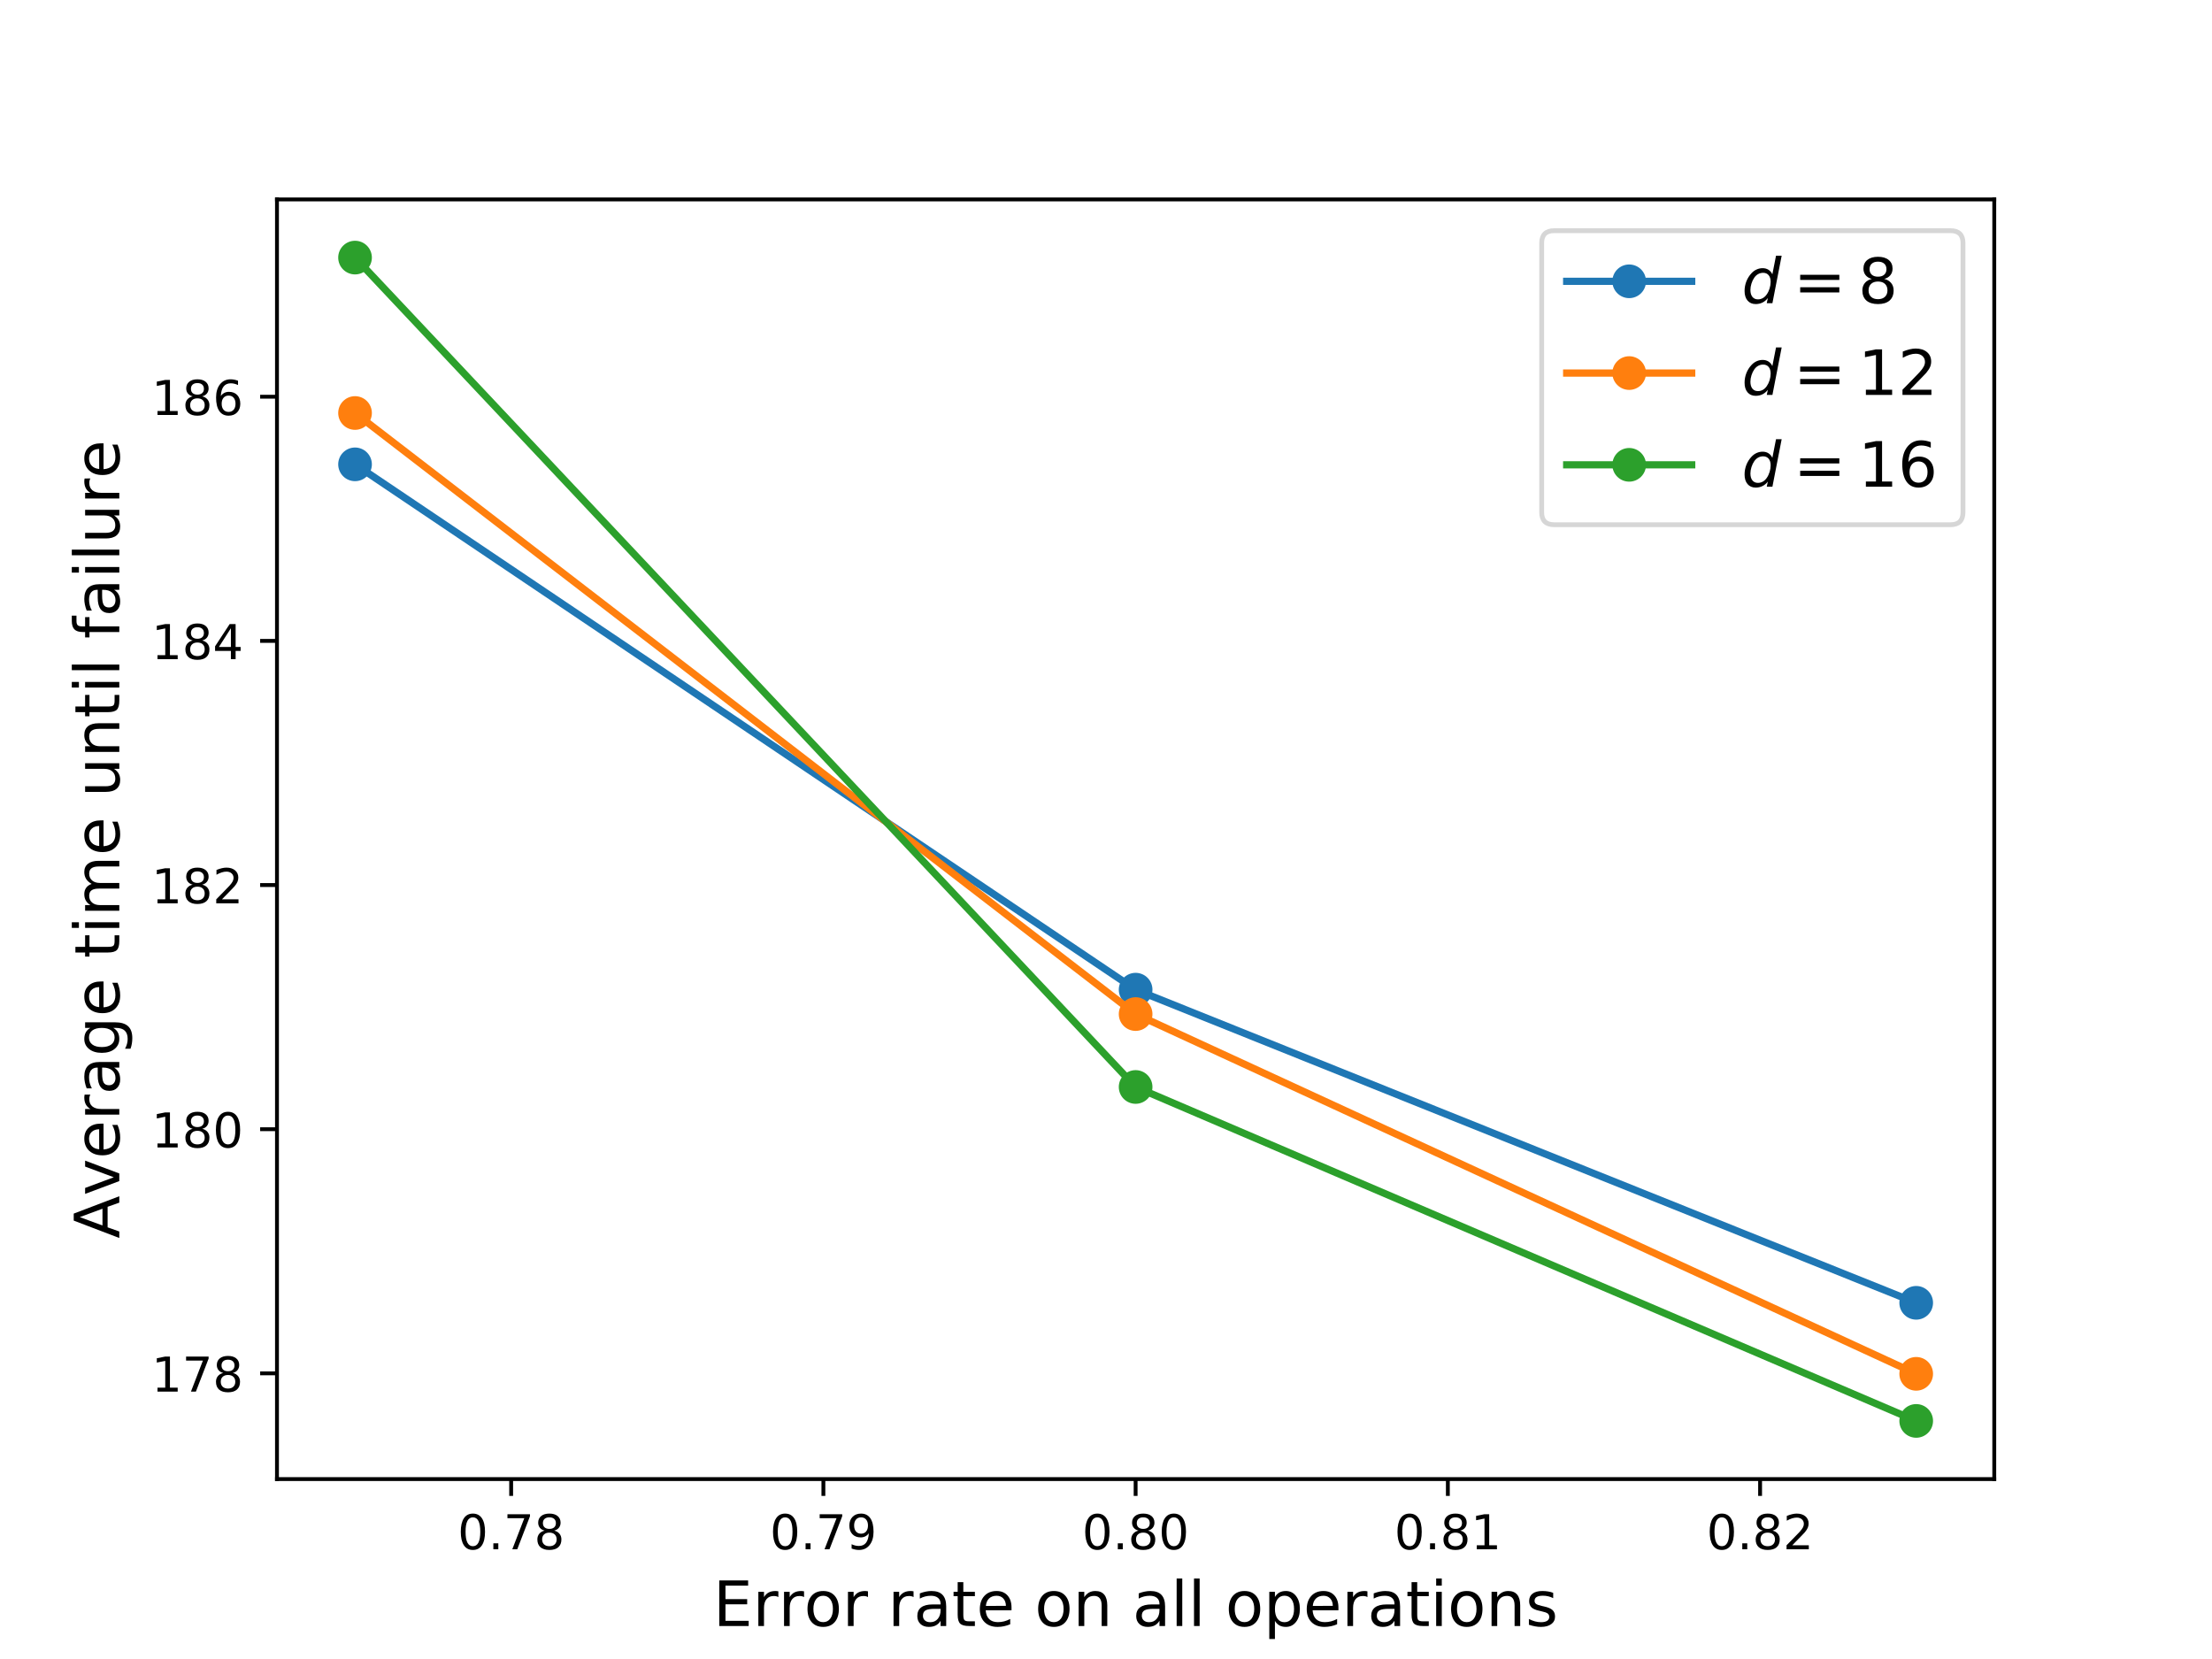
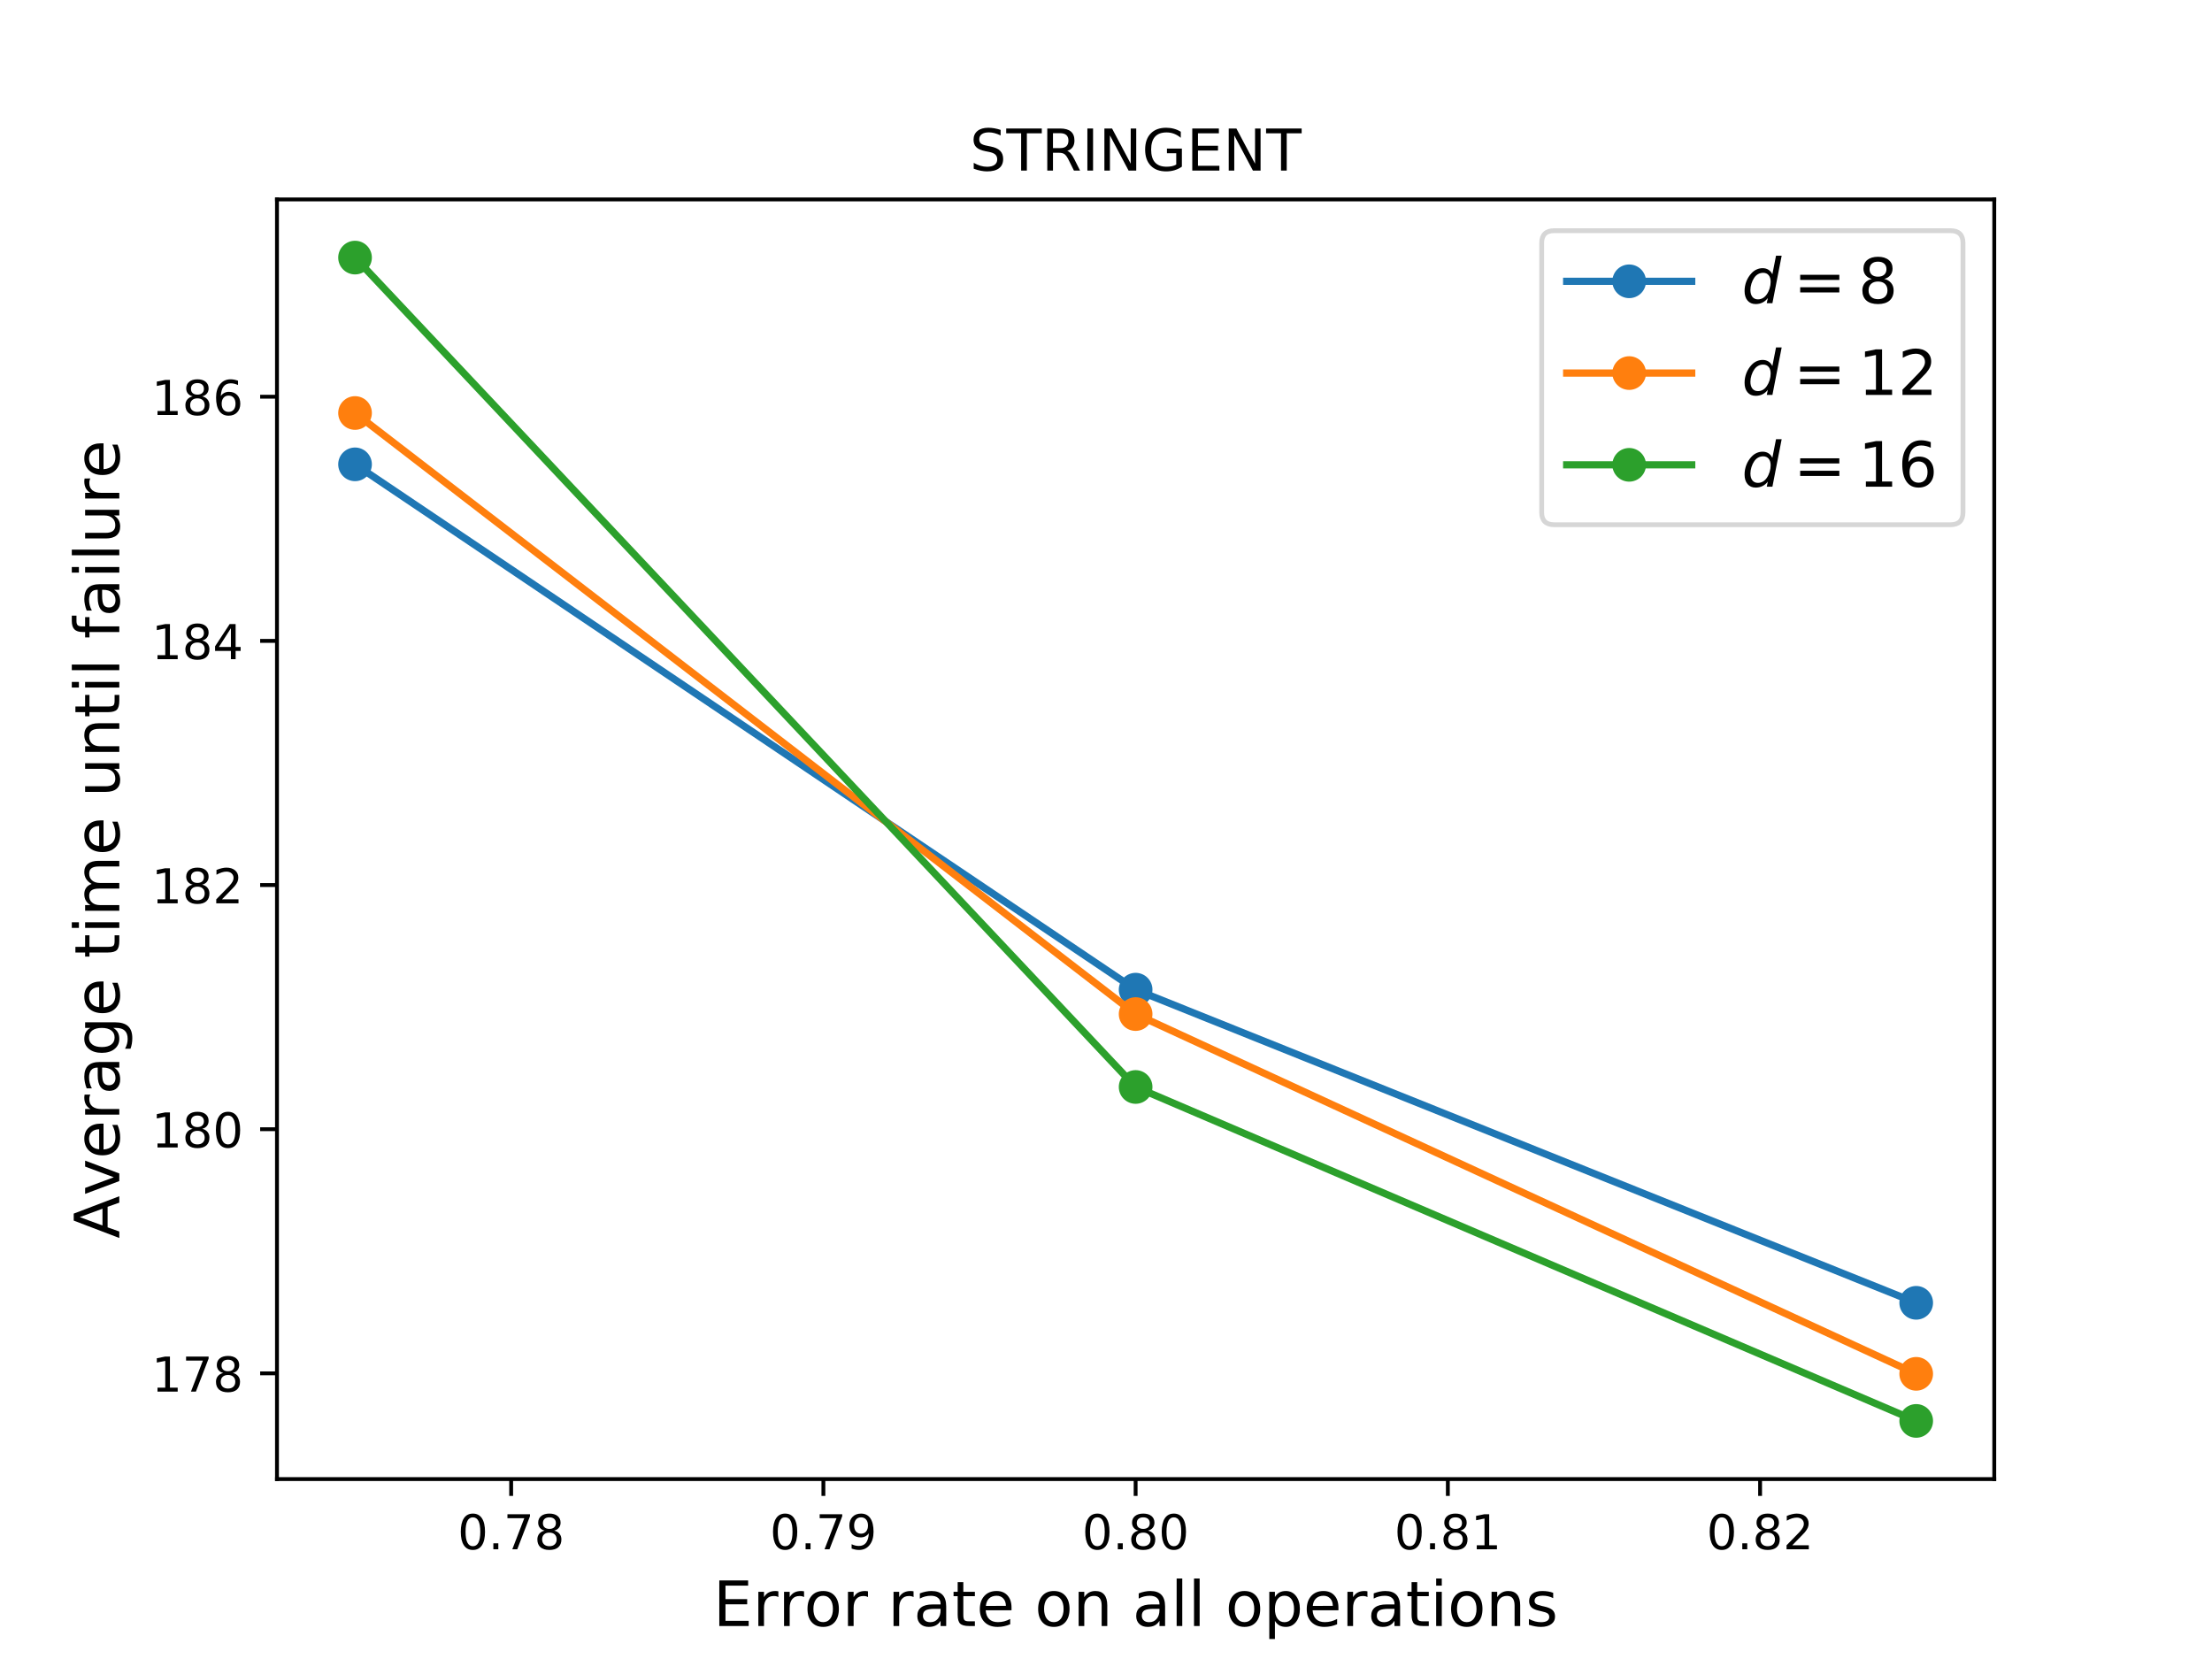
<svg xmlns="http://www.w3.org/2000/svg" xmlns:xlink="http://www.w3.org/1999/xlink" height="345pt" version="1.1" viewBox="0 0 460 345" width="460pt">
  <defs>
    <style type="text/css">
*{stroke-linecap:butt;stroke-linejoin:round;}
  </style>
  </defs>
  <g id="figure_1">
    <g id="patch_1">
      <path d="M 0 345.6  L 460.8 345.6  L 460.8 0  L 0 0  z " style="fill:#ffffff;" />
    </g>
    <g id="axes_1">
      <g id="patch_2">
        <path d="M 57.6 307.584  L 414.72 307.584  L 414.72 41.472  L 57.6 41.472  z " style="fill:#ffffff;" />
      </g>
      <g id="matplotlib.axis_1">
        <g id="xtick_1">
          <g id="line2d_1">
            <defs>
-               <path d="M 0 0  L 0 3.5  " id="mb459feaef2" style="stroke:#000000;stroke-width:0.8;" />
-             </defs>
-             <g>
-               <use style="stroke:#000000;stroke-width:0.8;" x="106.298" xlink:href="#mb459feaef2" y="307.584" />
+               <path d="M 0 0  L 0 3.5  " id="m21913303a6" style="stroke:#000000;stroke-width:0.8;" />
+             </defs>
+             <g>
+               <use style="stroke:#000000;stroke-width:0.8;" x="106.298" xlink:href="#m21913303a6" y="307.584" />
            </g>
          </g>
          <g id="text_1">
            <defs>
              <path d="M 31.781 66.406  Q 24.172 66.406 20.328 58.906  Q 16.5 51.422 16.5 36.375  Q 16.5 21.391 20.328 13.891  Q 24.172 6.391 31.781 6.391  Q 39.453 6.391 43.281 13.891  Q 47.125 21.391 47.125 36.375  Q 47.125 51.422 43.281 58.906  Q 39.453 66.406 31.781 66.406  z M 31.781 74.219  Q 44.047 74.219 50.516 64.516  Q 56.984 54.828 56.984 36.375  Q 56.984 17.969 50.516 8.266  Q 44.047 -1.422 31.781 -1.422  Q 19.531 -1.422 13.062 8.266  Q 6.594 17.969 6.594 36.375  Q 6.594 54.828 13.062 64.516  Q 19.531 74.219 31.781 74.219  z " id="DejaVuSans-30" />
              <path d="M 10.688 12.406  L 21 12.406  L 21 0  L 10.688 0  z " id="DejaVuSans-2e" />
              <path d="M 8.203 72.906  L 55.078 72.906  L 55.078 68.703  L 28.609 0  L 18.312 0  L 43.219 64.594  L 8.203 64.594  z " id="DejaVuSans-37" />
              <path d="M 31.781 34.625  Q 24.75 34.625 20.719 30.859  Q 16.703 27.094 16.703 20.516  Q 16.703 13.922 20.719 10.156  Q 24.75 6.391 31.781 6.391  Q 38.812 6.391 42.859 10.172  Q 46.922 13.969 46.922 20.516  Q 46.922 27.094 42.891 30.859  Q 38.875 34.625 31.781 34.625  z M 21.922 38.812  Q 15.578 40.375 12.031 44.719  Q 8.5 49.078 8.5 55.328  Q 8.5 64.062 14.719 69.141  Q 20.953 74.219 31.781 74.219  Q 42.672 74.219 48.875 69.141  Q 55.078 64.062 55.078 55.328  Q 55.078 49.078 51.531 44.719  Q 48 40.375 41.703 38.812  Q 48.828 37.156 52.797 32.312  Q 56.781 27.484 56.781 20.516  Q 56.781 9.906 50.312 4.234  Q 43.844 -1.422 31.781 -1.422  Q 19.734 -1.422 13.25 4.234  Q 6.781 9.906 6.781 20.516  Q 6.781 27.484 10.781 32.312  Q 14.797 37.156 21.922 38.812  z M 18.312 54.391  Q 18.312 48.734 21.844 45.562  Q 25.391 42.391 31.781 42.391  Q 38.141 42.391 41.719 45.562  Q 45.312 48.734 45.312 54.391  Q 45.312 60.062 41.719 63.234  Q 38.141 66.406 31.781 66.406  Q 25.391 66.406 21.844 63.234  Q 18.312 60.062 18.312 54.391  z " id="DejaVuSans-38" />
            </defs>
            <g transform="translate(95.16537 322.1824)scale(0.1 -0.1)">
              <use xlink:href="#DejaVuSans-30" />
              <use x="63.623" xlink:href="#DejaVuSans-2e" />
              <use x="95.41" xlink:href="#DejaVuSans-37" />
              <use x="159.033" xlink:href="#DejaVuSans-38" />
            </g>
          </g>
        </g>
        <g id="xtick_2">
          <g id="line2d_2">
            <g>
-               <use style="stroke:#000000;stroke-width:0.8;" x="171.229" xlink:href="#mb459feaef2" y="307.584" />
+               <use style="stroke:#000000;stroke-width:0.8;" x="171.229" xlink:href="#m21913303a6" y="307.584" />
            </g>
          </g>
          <g id="text_2">
            <defs>
              <path d="M 10.984 1.516  L 10.984 10.5  Q 14.703 8.734 18.5 7.812  Q 22.312 6.891 25.984 6.891  Q 35.75 6.891 40.891 13.453  Q 46.047 20.016 46.781 33.406  Q 43.953 29.203 39.594 26.953  Q 35.25 24.703 29.984 24.703  Q 19.047 24.703 12.672 31.312  Q 6.297 37.938 6.297 49.422  Q 6.297 60.641 12.938 67.422  Q 19.578 74.219 30.609 74.219  Q 43.266 74.219 49.922 64.516  Q 56.594 54.828 56.594 36.375  Q 56.594 19.141 48.406 8.859  Q 40.234 -1.422 26.422 -1.422  Q 22.703 -1.422 18.891 -0.688  Q 15.094 0.047 10.984 1.516  z M 30.609 32.422  Q 37.25 32.422 41.125 36.953  Q 45.016 41.5 45.016 49.422  Q 45.016 57.281 41.125 61.844  Q 37.25 66.406 30.609 66.406  Q 23.969 66.406 20.094 61.844  Q 16.219 57.281 16.219 49.422  Q 16.219 41.5 20.094 36.953  Q 23.969 32.422 30.609 32.422  z " id="DejaVuSans-39" />
            </defs>
            <g transform="translate(160.0963 322.1824)scale(0.1 -0.1)">
              <use xlink:href="#DejaVuSans-30" />
              <use x="63.623" xlink:href="#DejaVuSans-2e" />
              <use x="95.41" xlink:href="#DejaVuSans-37" />
              <use x="159.033" xlink:href="#DejaVuSans-39" />
            </g>
          </g>
        </g>
        <g id="xtick_3">
          <g id="line2d_3">
            <g>
-               <use style="stroke:#000000;stroke-width:0.8;" x="236.16" xlink:href="#mb459feaef2" y="307.584" />
+               <use style="stroke:#000000;stroke-width:0.8;" x="236.16" xlink:href="#m21913303a6" y="307.584" />
            </g>
          </g>
          <g id="text_3">
            <g transform="translate(225.0272 322.1824)scale(0.1 -0.1)">
              <use xlink:href="#DejaVuSans-30" />
              <use x="63.623" xlink:href="#DejaVuSans-2e" />
              <use x="95.41" xlink:href="#DejaVuSans-38" />
              <use x="159.033" xlink:href="#DejaVuSans-30" />
            </g>
          </g>
        </g>
        <g id="xtick_4">
          <g id="line2d_4">
            <g>
-               <use style="stroke:#000000;stroke-width:0.8;" x="301.091" xlink:href="#mb459feaef2" y="307.584" />
+               <use style="stroke:#000000;stroke-width:0.8;" x="301.091" xlink:href="#m21913303a6" y="307.584" />
            </g>
          </g>
          <g id="text_4">
            <defs>
              <path d="M 12.406 8.297  L 28.516 8.297  L 28.516 63.922  L 10.984 60.406  L 10.984 69.391  L 28.422 72.906  L 38.281 72.906  L 38.281 8.297  L 54.391 8.297  L 54.391 0  L 12.406 0  z " id="DejaVuSans-31" />
            </defs>
            <g transform="translate(289.9581 322.1824)scale(0.1 -0.1)">
              <use xlink:href="#DejaVuSans-30" />
              <use x="63.623" xlink:href="#DejaVuSans-2e" />
              <use x="95.41" xlink:href="#DejaVuSans-38" />
              <use x="159.033" xlink:href="#DejaVuSans-31" />
            </g>
          </g>
        </g>
        <g id="xtick_5">
          <g id="line2d_5">
            <g>
-               <use style="stroke:#000000;stroke-width:0.8;" x="366.022" xlink:href="#mb459feaef2" y="307.584" />
+               <use style="stroke:#000000;stroke-width:0.8;" x="366.022" xlink:href="#m21913303a6" y="307.584" />
            </g>
          </g>
          <g id="text_5">
            <defs>
              <path d="M 19.188 8.297  L 53.609 8.297  L 53.609 0  L 7.328 0  L 7.328 8.297  Q 12.938 14.109 22.625 23.891  Q 32.328 33.688 34.812 36.531  Q 39.547 41.844 41.422 45.531  Q 43.312 49.219 43.312 52.781  Q 43.312 58.594 39.234 62.25  Q 35.156 65.922 28.609 65.922  Q 23.969 65.922 18.812 64.312  Q 13.672 62.703 7.812 59.422  L 7.812 69.391  Q 13.766 71.781 18.938 73  Q 24.125 74.219 28.422 74.219  Q 39.75 74.219 46.484 68.547  Q 53.219 62.891 53.219 53.422  Q 53.219 48.922 51.531 44.891  Q 49.859 40.875 45.406 35.406  Q 44.188 33.984 37.641 27.219  Q 31.109 20.453 19.188 8.297  z " id="DejaVuSans-32" />
            </defs>
            <g transform="translate(354.889 322.1824)scale(0.1 -0.1)">
              <use xlink:href="#DejaVuSans-30" />
              <use x="63.623" xlink:href="#DejaVuSans-2e" />
              <use x="95.41" xlink:href="#DejaVuSans-38" />
              <use x="159.033" xlink:href="#DejaVuSans-32" />
            </g>
          </g>
        </g>
        <g id="text_6">
          <defs>
            <path d="M 9.812 72.906  L 55.906 72.906  L 55.906 64.594  L 19.672 64.594  L 19.672 43.016  L 54.391 43.016  L 54.391 34.719  L 19.672 34.719  L 19.672 8.297  L 56.781 8.297  L 56.781 0  L 9.812 0  z " id="DejaVuSans-45" />
            <path d="M 41.109 46.297  Q 39.594 47.172 37.812 47.578  Q 36.031 48 33.891 48  Q 26.266 48 22.188 43.047  Q 18.109 38.094 18.109 28.812  L 18.109 0  L 9.078 0  L 9.078 54.688  L 18.109 54.688  L 18.109 46.188  Q 20.953 51.172 25.484 53.578  Q 30.031 56 36.531 56  Q 37.453 56 38.578 55.875  Q 39.703 55.766 41.062 55.516  z " id="DejaVuSans-72" />
            <path d="M 30.609 48.391  Q 23.391 48.391 19.188 42.75  Q 14.984 37.109 14.984 27.297  Q 14.984 17.484 19.156 11.844  Q 23.344 6.203 30.609 6.203  Q 37.797 6.203 41.984 11.859  Q 46.188 17.531 46.188 27.297  Q 46.188 37.016 41.984 42.703  Q 37.797 48.391 30.609 48.391  z M 30.609 56  Q 42.328 56 49.016 48.375  Q 55.719 40.766 55.719 27.297  Q 55.719 13.875 49.016 6.219  Q 42.328 -1.422 30.609 -1.422  Q 18.844 -1.422 12.172 6.219  Q 5.516 13.875 5.516 27.297  Q 5.516 40.766 12.172 48.375  Q 18.844 56 30.609 56  z " id="DejaVuSans-6f" />
            <path id="DejaVuSans-20" />
            <path d="M 34.281 27.484  Q 23.391 27.484 19.188 25  Q 14.984 22.516 14.984 16.5  Q 14.984 11.719 18.141 8.906  Q 21.297 6.109 26.703 6.109  Q 34.188 6.109 38.703 11.406  Q 43.219 16.703 43.219 25.484  L 43.219 27.484  z M 52.203 31.203  L 52.203 0  L 43.219 0  L 43.219 8.297  Q 40.141 3.328 35.547 0.953  Q 30.953 -1.422 24.312 -1.422  Q 15.922 -1.422 10.953 3.297  Q 6 8.016 6 15.922  Q 6 25.141 12.172 29.828  Q 18.359 34.516 30.609 34.516  L 43.219 34.516  L 43.219 35.406  Q 43.219 41.609 39.141 45  Q 35.062 48.391 27.688 48.391  Q 23 48.391 18.547 47.266  Q 14.109 46.141 10.016 43.891  L 10.016 52.203  Q 14.938 54.109 19.578 55.047  Q 24.219 56 28.609 56  Q 40.484 56 46.344 49.844  Q 52.203 43.703 52.203 31.203  z " id="DejaVuSans-61" />
            <path d="M 18.312 70.219  L 18.312 54.688  L 36.812 54.688  L 36.812 47.703  L 18.312 47.703  L 18.312 18.016  Q 18.312 11.328 20.141 9.422  Q 21.969 7.516 27.594 7.516  L 36.812 7.516  L 36.812 0  L 27.594 0  Q 17.188 0 13.234 3.875  Q 9.281 7.766 9.281 18.016  L 9.281 47.703  L 2.688 47.703  L 2.688 54.688  L 9.281 54.688  L 9.281 70.219  z " id="DejaVuSans-74" />
            <path d="M 56.203 29.594  L 56.203 25.203  L 14.891 25.203  Q 15.484 15.922 20.484 11.062  Q 25.484 6.203 34.422 6.203  Q 39.594 6.203 44.453 7.469  Q 49.312 8.734 54.109 11.281  L 54.109 2.781  Q 49.266 0.734 44.188 -0.344  Q 39.109 -1.422 33.891 -1.422  Q 20.797 -1.422 13.156 6.188  Q 5.516 13.812 5.516 26.812  Q 5.516 40.234 12.766 48.109  Q 20.016 56 32.328 56  Q 43.359 56 49.781 48.891  Q 56.203 41.797 56.203 29.594  z M 47.219 32.234  Q 47.125 39.594 43.094 43.984  Q 39.062 48.391 32.422 48.391  Q 24.906 48.391 20.391 44.141  Q 15.875 39.891 15.188 32.172  z " id="DejaVuSans-65" />
            <path d="M 54.891 33.016  L 54.891 0  L 45.906 0  L 45.906 32.719  Q 45.906 40.484 42.875 44.328  Q 39.844 48.188 33.797 48.188  Q 26.516 48.188 22.312 43.547  Q 18.109 38.922 18.109 30.906  L 18.109 0  L 9.078 0  L 9.078 54.688  L 18.109 54.688  L 18.109 46.188  Q 21.344 51.125 25.703 53.562  Q 30.078 56 35.797 56  Q 45.219 56 50.047 50.172  Q 54.891 44.344 54.891 33.016  z " id="DejaVuSans-6e" />
            <path d="M 9.422 75.984  L 18.406 75.984  L 18.406 0  L 9.422 0  z " id="DejaVuSans-6c" />
            <path d="M 18.109 8.203  L 18.109 -20.797  L 9.078 -20.797  L 9.078 54.688  L 18.109 54.688  L 18.109 46.391  Q 20.953 51.266 25.266 53.625  Q 29.594 56 35.594 56  Q 45.562 56 51.781 48.094  Q 58.016 40.188 58.016 27.297  Q 58.016 14.406 51.781 6.484  Q 45.562 -1.422 35.594 -1.422  Q 29.594 -1.422 25.266 0.953  Q 20.953 3.328 18.109 8.203  z M 48.688 27.297  Q 48.688 37.203 44.609 42.844  Q 40.531 48.484 33.406 48.484  Q 26.266 48.484 22.188 42.844  Q 18.109 37.203 18.109 27.297  Q 18.109 17.391 22.188 11.75  Q 26.266 6.109 33.406 6.109  Q 40.531 6.109 44.609 11.75  Q 48.688 17.391 48.688 27.297  z " id="DejaVuSans-70" />
            <path d="M 9.422 54.688  L 18.406 54.688  L 18.406 0  L 9.422 0  z M 9.422 75.984  L 18.406 75.984  L 18.406 64.594  L 9.422 64.594  z " id="DejaVuSans-69" />
            <path d="M 44.281 53.078  L 44.281 44.578  Q 40.484 46.531 36.375 47.5  Q 32.281 48.484 27.875 48.484  Q 21.188 48.484 17.844 46.438  Q 14.5 44.391 14.5 40.281  Q 14.5 37.156 16.891 35.375  Q 19.281 33.594 26.516 31.984  L 29.594 31.297  Q 39.156 29.25 43.188 25.516  Q 47.219 21.781 47.219 15.094  Q 47.219 7.469 41.188 3.016  Q 35.156 -1.422 24.609 -1.422  Q 20.219 -1.422 15.453 -0.562  Q 10.688 0.297 5.422 2  L 5.422 11.281  Q 10.406 8.688 15.234 7.391  Q 20.062 6.109 24.812 6.109  Q 31.156 6.109 34.562 8.281  Q 37.984 10.453 37.984 14.406  Q 37.984 18.062 35.516 20.016  Q 33.062 21.969 24.703 23.781  L 21.578 24.516  Q 13.234 26.266 9.516 29.906  Q 5.812 33.547 5.812 39.891  Q 5.812 47.609 11.281 51.797  Q 16.75 56 26.812 56  Q 31.781 56 36.172 55.266  Q 40.578 54.547 44.281 53.078  z " id="DejaVuSans-73" />
          </defs>
          <g transform="translate(148.3095 338.1401)scale(0.13 -0.13)">
            <use xlink:href="#DejaVuSans-45" />
            <use x="63.184" xlink:href="#DejaVuSans-72" />
            <use x="104.281" xlink:href="#DejaVuSans-72" />
            <use x="145.363" xlink:href="#DejaVuSans-6f" />
            <use x="206.545" xlink:href="#DejaVuSans-72" />
            <use x="247.658" xlink:href="#DejaVuSans-20" />
            <use x="279.445" xlink:href="#DejaVuSans-72" />
            <use x="320.559" xlink:href="#DejaVuSans-61" />
            <use x="381.838" xlink:href="#DejaVuSans-74" />
            <use x="421.047" xlink:href="#DejaVuSans-65" />
            <use x="482.57" xlink:href="#DejaVuSans-20" />
            <use x="514.357" xlink:href="#DejaVuSans-6f" />
            <use x="575.539" xlink:href="#DejaVuSans-6e" />
            <use x="638.918" xlink:href="#DejaVuSans-20" />
            <use x="670.705" xlink:href="#DejaVuSans-61" />
            <use x="731.984" xlink:href="#DejaVuSans-6c" />
            <use x="759.768" xlink:href="#DejaVuSans-6c" />
            <use x="787.551" xlink:href="#DejaVuSans-20" />
            <use x="819.338" xlink:href="#DejaVuSans-6f" />
            <use x="880.52" xlink:href="#DejaVuSans-70" />
            <use x="943.996" xlink:href="#DejaVuSans-65" />
            <use x="1005.52" xlink:href="#DejaVuSans-72" />
            <use x="1046.633" xlink:href="#DejaVuSans-61" />
            <use x="1107.912" xlink:href="#DejaVuSans-74" />
            <use x="1147.121" xlink:href="#DejaVuSans-69" />
            <use x="1174.904" xlink:href="#DejaVuSans-6f" />
            <use x="1236.086" xlink:href="#DejaVuSans-6e" />
            <use x="1299.465" xlink:href="#DejaVuSans-73" />
          </g>
        </g>
      </g>
      <g id="matplotlib.axis_2">
        <g id="ytick_1">
          <g id="line2d_6">
            <defs>
-               <path d="M 0 0  L -3.5 0  " id="ma4f84a9bd2" style="stroke:#000000;stroke-width:0.8;" />
-             </defs>
-             <g>
-               <use style="stroke:#000000;stroke-width:0.8;" x="57.6" xlink:href="#ma4f84a9bd2" y="285.598" />
+               <path d="M 0 0  L -3.5 0  " id="m73cebba6a5" style="stroke:#000000;stroke-width:0.8;" />
+             </defs>
+             <g>
+               <use style="stroke:#000000;stroke-width:0.8;" x="57.6" xlink:href="#m73cebba6a5" y="285.598" />
            </g>
          </g>
          <g id="text_7">
            <g transform="translate(31.5125 289.3972)scale(0.1 -0.1)">
              <use xlink:href="#DejaVuSans-31" />
              <use x="63.623" xlink:href="#DejaVuSans-37" />
              <use x="127.246" xlink:href="#DejaVuSans-38" />
            </g>
          </g>
        </g>
        <g id="ytick_2">
          <g id="line2d_7">
            <g>
-               <use style="stroke:#000000;stroke-width:0.8;" x="57.6" xlink:href="#ma4f84a9bd2" y="234.824" />
+               <use style="stroke:#000000;stroke-width:0.8;" x="57.6" xlink:href="#m73cebba6a5" y="234.824" />
            </g>
          </g>
          <g id="text_8">
            <g transform="translate(31.5125 238.6234)scale(0.1 -0.1)">
              <use xlink:href="#DejaVuSans-31" />
              <use x="63.623" xlink:href="#DejaVuSans-38" />
              <use x="127.246" xlink:href="#DejaVuSans-30" />
            </g>
          </g>
        </g>
        <g id="ytick_3">
          <g id="line2d_8">
            <g>
-               <use style="stroke:#000000;stroke-width:0.8;" x="57.6" xlink:href="#ma4f84a9bd2" y="184.05" />
+               <use style="stroke:#000000;stroke-width:0.8;" x="57.6" xlink:href="#m73cebba6a5" y="184.05" />
            </g>
          </g>
          <g id="text_9">
            <g transform="translate(31.5125 187.8497)scale(0.1 -0.1)">
              <use xlink:href="#DejaVuSans-31" />
              <use x="63.623" xlink:href="#DejaVuSans-38" />
              <use x="127.246" xlink:href="#DejaVuSans-32" />
            </g>
          </g>
        </g>
        <g id="ytick_4">
          <g id="line2d_9">
            <g>
-               <use style="stroke:#000000;stroke-width:0.8;" x="57.6" xlink:href="#ma4f84a9bd2" y="133.277" />
+               <use style="stroke:#000000;stroke-width:0.8;" x="57.6" xlink:href="#m73cebba6a5" y="133.277" />
            </g>
          </g>
          <g id="text_10">
            <defs>
              <path d="M 37.797 64.312  L 12.891 25.391  L 37.797 25.391  z M 35.203 72.906  L 47.609 72.906  L 47.609 25.391  L 58.016 25.391  L 58.016 17.188  L 47.609 17.188  L 47.609 0  L 37.797 0  L 37.797 17.188  L 4.891 17.188  L 4.891 26.703  z " id="DejaVuSans-34" />
            </defs>
            <g transform="translate(31.5125 137.0759)scale(0.1 -0.1)">
              <use xlink:href="#DejaVuSans-31" />
              <use x="63.623" xlink:href="#DejaVuSans-38" />
              <use x="127.246" xlink:href="#DejaVuSans-34" />
            </g>
          </g>
        </g>
        <g id="ytick_5">
          <g id="line2d_10">
            <g>
-               <use style="stroke:#000000;stroke-width:0.8;" x="57.6" xlink:href="#ma4f84a9bd2" y="82.503" />
+               <use style="stroke:#000000;stroke-width:0.8;" x="57.6" xlink:href="#m73cebba6a5" y="82.503" />
            </g>
          </g>
          <g id="text_11">
            <defs>
              <path d="M 33.016 40.375  Q 26.375 40.375 22.484 35.828  Q 18.609 31.297 18.609 23.391  Q 18.609 15.531 22.484 10.953  Q 26.375 6.391 33.016 6.391  Q 39.656 6.391 43.531 10.953  Q 47.406 15.531 47.406 23.391  Q 47.406 31.297 43.531 35.828  Q 39.656 40.375 33.016 40.375  z M 52.594 71.297  L 52.594 62.312  Q 48.875 64.062 45.094 64.984  Q 41.312 65.922 37.594 65.922  Q 27.828 65.922 22.672 59.328  Q 17.531 52.734 16.797 39.406  Q 19.672 43.656 24.016 45.922  Q 28.375 48.188 33.594 48.188  Q 44.578 48.188 50.953 41.516  Q 57.328 34.859 57.328 23.391  Q 57.328 12.156 50.688 5.359  Q 44.047 -1.422 33.016 -1.422  Q 20.359 -1.422 13.672 8.266  Q 6.984 17.969 6.984 36.375  Q 6.984 53.656 15.188 63.938  Q 23.391 74.219 37.203 74.219  Q 40.922 74.219 44.703 73.484  Q 48.484 72.75 52.594 71.297  z " id="DejaVuSans-36" />
            </defs>
            <g transform="translate(31.5125 86.30208)scale(0.1 -0.1)">
              <use xlink:href="#DejaVuSans-31" />
              <use x="63.623" xlink:href="#DejaVuSans-38" />
              <use x="127.246" xlink:href="#DejaVuSans-36" />
            </g>
          </g>
        </g>
        <g id="text_12">
          <defs>
            <path d="M 34.188 63.188  L 20.797 26.906  L 47.609 26.906  z M 28.609 72.906  L 39.797 72.906  L 67.578 0  L 57.328 0  L 50.688 18.703  L 17.828 18.703  L 11.188 0  L 0.781 0  z " id="DejaVuSans-41" />
            <path d="M 2.984 54.688  L 12.5 54.688  L 29.594 8.797  L 46.688 54.688  L 56.203 54.688  L 35.688 0  L 23.484 0  z " id="DejaVuSans-76" />
            <path d="M 45.406 27.984  Q 45.406 37.75 41.375 43.109  Q 37.359 48.484 30.078 48.484  Q 22.859 48.484 18.828 43.109  Q 14.797 37.75 14.797 27.984  Q 14.797 18.266 18.828 12.891  Q 22.859 7.516 30.078 7.516  Q 37.359 7.516 41.375 12.891  Q 45.406 18.266 45.406 27.984  z M 54.391 6.781  Q 54.391 -7.172 48.188 -13.984  Q 42 -20.797 29.203 -20.797  Q 24.469 -20.797 20.266 -20.094  Q 16.062 -19.391 12.109 -17.922  L 12.109 -9.188  Q 16.062 -11.328 19.922 -12.344  Q 23.781 -13.375 27.781 -13.375  Q 36.625 -13.375 41.016 -8.766  Q 45.406 -4.156 45.406 5.172  L 45.406 9.625  Q 42.625 4.781 38.281 2.391  Q 33.938 0 27.875 0  Q 17.828 0 11.672 7.656  Q 5.516 15.328 5.516 27.984  Q 5.516 40.672 11.672 48.328  Q 17.828 56 27.875 56  Q 33.938 56 38.281 53.609  Q 42.625 51.219 45.406 46.391  L 45.406 54.688  L 54.391 54.688  z " id="DejaVuSans-67" />
            <path d="M 52 44.188  Q 55.375 50.25 60.062 53.125  Q 64.75 56 71.094 56  Q 79.641 56 84.281 50.016  Q 88.922 44.047 88.922 33.016  L 88.922 0  L 79.891 0  L 79.891 32.719  Q 79.891 40.578 77.094 44.375  Q 74.312 48.188 68.609 48.188  Q 61.625 48.188 57.562 43.547  Q 53.516 38.922 53.516 30.906  L 53.516 0  L 44.484 0  L 44.484 32.719  Q 44.484 40.625 41.703 44.406  Q 38.922 48.188 33.109 48.188  Q 26.219 48.188 22.156 43.531  Q 18.109 38.875 18.109 30.906  L 18.109 0  L 9.078 0  L 9.078 54.688  L 18.109 54.688  L 18.109 46.188  Q 21.188 51.219 25.484 53.609  Q 29.781 56 35.688 56  Q 41.656 56 45.828 52.969  Q 50 49.953 52 44.188  z " id="DejaVuSans-6d" />
            <path d="M 8.5 21.578  L 8.5 54.688  L 17.484 54.688  L 17.484 21.922  Q 17.484 14.156 20.5 10.266  Q 23.531 6.391 29.594 6.391  Q 36.859 6.391 41.078 11.031  Q 45.312 15.672 45.312 23.688  L 45.312 54.688  L 54.297 54.688  L 54.297 0  L 45.312 0  L 45.312 8.406  Q 42.047 3.422 37.719 1  Q 33.406 -1.422 27.688 -1.422  Q 18.266 -1.422 13.375 4.438  Q 8.5 10.297 8.5 21.578  z M 31.109 56  z " id="DejaVuSans-75" />
            <path d="M 37.109 75.984  L 37.109 68.5  L 28.516 68.5  Q 23.688 68.5 21.797 66.547  Q 19.922 64.594 19.922 59.516  L 19.922 54.688  L 34.719 54.688  L 34.719 47.703  L 19.922 47.703  L 19.922 0  L 10.891 0  L 10.891 47.703  L 2.297 47.703  L 2.297 54.688  L 10.891 54.688  L 10.891 58.5  Q 10.891 67.625 15.141 71.797  Q 19.391 75.984 28.609 75.984  z " id="DejaVuSans-66" />
          </defs>
          <g transform="translate(24.80891 257.5503)rotate(-90)scale(0.13 -0.13)">
            <use xlink:href="#DejaVuSans-41" />
            <use x="68.33" xlink:href="#DejaVuSans-76" />
            <use x="127.51" xlink:href="#DejaVuSans-65" />
            <use x="189.033" xlink:href="#DejaVuSans-72" />
            <use x="230.146" xlink:href="#DejaVuSans-61" />
            <use x="291.426" xlink:href="#DejaVuSans-67" />
            <use x="354.902" xlink:href="#DejaVuSans-65" />
            <use x="416.426" xlink:href="#DejaVuSans-20" />
            <use x="448.213" xlink:href="#DejaVuSans-74" />
            <use x="487.422" xlink:href="#DejaVuSans-69" />
            <use x="515.205" xlink:href="#DejaVuSans-6d" />
            <use x="612.617" xlink:href="#DejaVuSans-65" />
            <use x="674.141" xlink:href="#DejaVuSans-20" />
            <use x="705.928" xlink:href="#DejaVuSans-75" />
            <use x="769.307" xlink:href="#DejaVuSans-6e" />
            <use x="832.686" xlink:href="#DejaVuSans-74" />
            <use x="871.895" xlink:href="#DejaVuSans-69" />
            <use x="899.678" xlink:href="#DejaVuSans-6c" />
            <use x="927.461" xlink:href="#DejaVuSans-20" />
            <use x="959.248" xlink:href="#DejaVuSans-66" />
            <use x="994.453" xlink:href="#DejaVuSans-61" />
            <use x="1055.732" xlink:href="#DejaVuSans-69" />
            <use x="1083.516" xlink:href="#DejaVuSans-6c" />
            <use x="1111.299" xlink:href="#DejaVuSans-75" />
            <use x="1174.678" xlink:href="#DejaVuSans-72" />
            <use x="1215.76" xlink:href="#DejaVuSans-65" />
          </g>
        </g>
      </g>
      <g id="line2d_11">
-         <path clip-path="url(#p456c065d97)" d="M 73.833 96.563  L 236.16 205.807  L 398.487 270.929  " style="fill:none;stroke:#1f77b4;stroke-linecap:square;stroke-width:1.5;" />
+         <path clip-path="url(#pde46a456b4)" d="M 73.833 96.563  L 236.16 205.807  L 398.487 270.929  " style="fill:none;stroke:#1f77b4;stroke-linecap:square;stroke-width:1.5;" />
        <defs>
-           <path d="M 0 3  C 0.796 3 1.559 2.684 2.121 2.121  C 2.684 1.559 3 0.796 3 0  C 3 -0.796 2.684 -1.559 2.121 -2.121  C 1.559 -2.684 0.796 -3 0 -3  C -0.796 -3 -1.559 -2.684 -2.121 -2.121  C -2.684 -1.559 -3 -0.796 -3 0  C -3 0.796 -2.684 1.559 -2.121 2.121  C -1.559 2.684 -0.796 3 0 3  z " id="m3a074ecc27" style="stroke:#1f77b4;" />
+           <path d="M 0 3  C 0.796 3 1.559 2.684 2.121 2.121  C 2.684 1.559 3 0.796 3 0  C 3 -0.796 2.684 -1.559 2.121 -2.121  C 1.559 -2.684 0.796 -3 0 -3  C -0.796 -3 -1.559 -2.684 -2.121 -2.121  C -2.684 -1.559 -3 -0.796 -3 0  C -3 0.796 -2.684 1.559 -2.121 2.121  C -1.559 2.684 -0.796 3 0 3  z " id="m670a726c27" style="stroke:#1f77b4;" />
        </defs>
-         <g clip-path="url(#p456c065d97)">
-           <use style="fill:#1f77b4;stroke:#1f77b4;" x="73.833" xlink:href="#m3a074ecc27" y="96.563" />
-           <use style="fill:#1f77b4;stroke:#1f77b4;" x="236.16" xlink:href="#m3a074ecc27" y="205.807" />
-           <use style="fill:#1f77b4;stroke:#1f77b4;" x="398.487" xlink:href="#m3a074ecc27" y="270.929" />
+         <g clip-path="url(#pde46a456b4)">
+           <use style="fill:#1f77b4;stroke:#1f77b4;" x="73.833" xlink:href="#m670a726c27" y="96.563" />
+           <use style="fill:#1f77b4;stroke:#1f77b4;" x="236.16" xlink:href="#m670a726c27" y="205.807" />
+           <use style="fill:#1f77b4;stroke:#1f77b4;" x="398.487" xlink:href="#m670a726c27" y="270.929" />
        </g>
      </g>
      <g id="line2d_12">
-         <path clip-path="url(#p456c065d97)" d="M 73.833 85.887  L 236.16 210.882  L 398.487 285.697  " style="fill:none;stroke:#ff7f0e;stroke-linecap:square;stroke-width:1.5;" />
+         <path clip-path="url(#pde46a456b4)" d="M 73.833 85.887  L 236.16 210.882  L 398.487 285.697  " style="fill:none;stroke:#ff7f0e;stroke-linecap:square;stroke-width:1.5;" />
        <defs>
-           <path d="M 0 3  C 0.796 3 1.559 2.684 2.121 2.121  C 2.684 1.559 3 0.796 3 0  C 3 -0.796 2.684 -1.559 2.121 -2.121  C 1.559 -2.684 0.796 -3 0 -3  C -0.796 -3 -1.559 -2.684 -2.121 -2.121  C -2.684 -1.559 -3 -0.796 -3 0  C -3 0.796 -2.684 1.559 -2.121 2.121  C -1.559 2.684 -0.796 3 0 3  z " id="m41a25f5b86" style="stroke:#ff7f0e;" />
+           <path d="M 0 3  C 0.796 3 1.559 2.684 2.121 2.121  C 2.684 1.559 3 0.796 3 0  C 3 -0.796 2.684 -1.559 2.121 -2.121  C 1.559 -2.684 0.796 -3 0 -3  C -0.796 -3 -1.559 -2.684 -2.121 -2.121  C -2.684 -1.559 -3 -0.796 -3 0  C -3 0.796 -2.684 1.559 -2.121 2.121  C -1.559 2.684 -0.796 3 0 3  z " id="mf6f319ce46" style="stroke:#ff7f0e;" />
        </defs>
-         <g clip-path="url(#p456c065d97)">
-           <use style="fill:#ff7f0e;stroke:#ff7f0e;" x="73.833" xlink:href="#m41a25f5b86" y="85.887" />
-           <use style="fill:#ff7f0e;stroke:#ff7f0e;" x="236.16" xlink:href="#m41a25f5b86" y="210.882" />
-           <use style="fill:#ff7f0e;stroke:#ff7f0e;" x="398.487" xlink:href="#m41a25f5b86" y="285.697" />
+         <g clip-path="url(#pde46a456b4)">
+           <use style="fill:#ff7f0e;stroke:#ff7f0e;" x="73.833" xlink:href="#mf6f319ce46" y="85.887" />
+           <use style="fill:#ff7f0e;stroke:#ff7f0e;" x="236.16" xlink:href="#mf6f319ce46" y="210.882" />
+           <use style="fill:#ff7f0e;stroke:#ff7f0e;" x="398.487" xlink:href="#mf6f319ce46" y="285.697" />
        </g>
      </g>
      <g id="line2d_13">
-         <path clip-path="url(#p456c065d97)" d="M 73.833 53.568  L 236.16 226.043  L 398.487 295.488  " style="fill:none;stroke:#2ca02c;stroke-linecap:square;stroke-width:1.5;" />
+         <path clip-path="url(#pde46a456b4)" d="M 73.833 53.568  L 236.16 226.043  L 398.487 295.488  " style="fill:none;stroke:#2ca02c;stroke-linecap:square;stroke-width:1.5;" />
        <defs>
-           <path d="M 0 3  C 0.796 3 1.559 2.684 2.121 2.121  C 2.684 1.559 3 0.796 3 0  C 3 -0.796 2.684 -1.559 2.121 -2.121  C 1.559 -2.684 0.796 -3 0 -3  C -0.796 -3 -1.559 -2.684 -2.121 -2.121  C -2.684 -1.559 -3 -0.796 -3 0  C -3 0.796 -2.684 1.559 -2.121 2.121  C -1.559 2.684 -0.796 3 0 3  z " id="m180052bdca" style="stroke:#2ca02c;" />
+           <path d="M 0 3  C 0.796 3 1.559 2.684 2.121 2.121  C 2.684 1.559 3 0.796 3 0  C 3 -0.796 2.684 -1.559 2.121 -2.121  C 1.559 -2.684 0.796 -3 0 -3  C -0.796 -3 -1.559 -2.684 -2.121 -2.121  C -2.684 -1.559 -3 -0.796 -3 0  C -3 0.796 -2.684 1.559 -2.121 2.121  C -1.559 2.684 -0.796 3 0 3  z " id="mb93c2e22a3" style="stroke:#2ca02c;" />
        </defs>
-         <g clip-path="url(#p456c065d97)">
-           <use style="fill:#2ca02c;stroke:#2ca02c;" x="73.833" xlink:href="#m180052bdca" y="53.568" />
-           <use style="fill:#2ca02c;stroke:#2ca02c;" x="236.16" xlink:href="#m180052bdca" y="226.043" />
-           <use style="fill:#2ca02c;stroke:#2ca02c;" x="398.487" xlink:href="#m180052bdca" y="295.488" />
+         <g clip-path="url(#pde46a456b4)">
+           <use style="fill:#2ca02c;stroke:#2ca02c;" x="73.833" xlink:href="#mb93c2e22a3" y="53.568" />
+           <use style="fill:#2ca02c;stroke:#2ca02c;" x="236.16" xlink:href="#mb93c2e22a3" y="226.043" />
+           <use style="fill:#2ca02c;stroke:#2ca02c;" x="398.487" xlink:href="#mb93c2e22a3" y="295.488" />
        </g>
      </g>
      <g id="patch_3">
        <path d="M 57.6 307.584  L 57.6 41.472  " style="fill:none;stroke:#000000;stroke-linecap:square;stroke-linejoin:miter;stroke-width:0.8;" />
      </g>
      <g id="patch_4">
        <path d="M 414.72 307.584  L 414.72 41.472  " style="fill:none;stroke:#000000;stroke-linecap:square;stroke-linejoin:miter;stroke-width:0.8;" />
      </g>
      <g id="patch_5">
        <path d="M 57.6 307.584  L 414.72 307.584  " style="fill:none;stroke:#000000;stroke-linecap:square;stroke-linejoin:miter;stroke-width:0.8;" />
      </g>
      <g id="patch_6">
        <path d="M 57.6 41.472  L 414.72 41.472  " style="fill:none;stroke:#000000;stroke-linecap:square;stroke-linejoin:miter;stroke-width:0.8;" />
+       </g>
+       <g id="text_13">
+         <defs>
+           <path d="M 53.516 70.516  L 53.516 60.891  Q 47.906 63.578 42.922 64.891  Q 37.938 66.219 33.297 66.219  Q 25.25 66.219 20.875 63.094  Q 16.5 59.969 16.5 54.203  Q 16.5 49.359 19.406 46.891  Q 22.312 44.438 30.422 42.922  L 36.375 41.703  Q 47.406 39.594 52.656 34.297  Q 57.906 29 57.906 20.125  Q 57.906 9.516 50.797 4.047  Q 43.703 -1.422 29.984 -1.422  Q 24.812 -1.422 18.969 -0.25  Q 13.141 0.922 6.891 3.219  L 6.891 13.375  Q 12.891 10.016 18.656 8.297  Q 24.422 6.594 29.984 6.594  Q 38.422 6.594 43.016 9.906  Q 47.609 13.234 47.609 19.391  Q 47.609 24.75 44.312 27.781  Q 41.016 30.812 33.5 32.328  L 27.484 33.5  Q 16.453 35.688 11.516 40.375  Q 6.594 45.062 6.594 53.422  Q 6.594 63.094 13.406 68.656  Q 20.219 74.219 32.172 74.219  Q 37.312 74.219 42.625 73.281  Q 47.953 72.359 53.516 70.516  z " id="DejaVuSans-53" />
+           <path d="M -0.297 72.906  L 61.375 72.906  L 61.375 64.594  L 35.5 64.594  L 35.5 0  L 25.594 0  L 25.594 64.594  L -0.297 64.594  z " id="DejaVuSans-54" />
+           <path d="M 44.391 34.188  Q 47.562 33.109 50.562 29.594  Q 53.562 26.078 56.594 19.922  L 66.609 0  L 56 0  L 46.688 18.703  Q 43.062 26.031 39.672 28.422  Q 36.281 30.812 30.422 30.812  L 19.672 30.812  L 19.672 0  L 9.812 0  L 9.812 72.906  L 32.078 72.906  Q 44.578 72.906 50.734 67.672  Q 56.891 62.453 56.891 51.906  Q 56.891 45.016 53.688 40.469  Q 50.484 35.938 44.391 34.188  z M 19.672 64.797  L 19.672 38.922  L 32.078 38.922  Q 39.203 38.922 42.844 42.219  Q 46.484 45.516 46.484 51.906  Q 46.484 58.297 42.844 61.547  Q 39.203 64.797 32.078 64.797  z " id="DejaVuSans-52" />
+           <path d="M 9.812 72.906  L 19.672 72.906  L 19.672 0  L 9.812 0  z " id="DejaVuSans-49" />
+           <path d="M 9.812 72.906  L 23.094 72.906  L 55.422 11.922  L 55.422 72.906  L 64.984 72.906  L 64.984 0  L 51.703 0  L 19.391 60.984  L 19.391 0  L 9.812 0  z " id="DejaVuSans-4e" />
+           <path d="M 59.516 10.406  L 59.516 29.984  L 43.406 29.984  L 43.406 38.094  L 69.281 38.094  L 69.281 6.781  Q 63.578 2.734 56.688 0.656  Q 49.812 -1.422 42 -1.422  Q 24.906 -1.422 15.25 8.562  Q 5.609 18.562 5.609 36.375  Q 5.609 54.25 15.25 64.234  Q 24.906 74.219 42 74.219  Q 49.125 74.219 55.547 72.453  Q 61.969 70.703 67.391 67.281  L 67.391 56.781  Q 61.922 61.422 55.766 63.766  Q 49.609 66.109 42.828 66.109  Q 29.438 66.109 22.719 58.641  Q 16.016 51.172 16.016 36.375  Q 16.016 21.625 22.719 14.156  Q 29.438 6.688 42.828 6.688  Q 48.047 6.688 52.141 7.594  Q 56.25 8.5 59.516 10.406  z " id="DejaVuSans-47" />
+         </defs>
+         <g transform="translate(201.6647 35.472)scale(0.12 -0.12)">
+           <use xlink:href="#DejaVuSans-53" />
+           <use x="63.477" xlink:href="#DejaVuSans-54" />
+           <use x="124.561" xlink:href="#DejaVuSans-52" />
+           <use x="194.043" xlink:href="#DejaVuSans-49" />
+           <use x="223.535" xlink:href="#DejaVuSans-4e" />
+           <use x="298.34" xlink:href="#DejaVuSans-47" />
+           <use x="375.83" xlink:href="#DejaVuSans-45" />
+           <use x="439.014" xlink:href="#DejaVuSans-4e" />
+           <use x="513.818" xlink:href="#DejaVuSans-54" />
+         </g>
      </g>
      <g id="legend_1">
        <g id="patch_7">
          <path d="M 323.2 109.117  L 405.62 109.117  Q 408.22 109.117 408.22 106.517  L 408.22 50.572  Q 408.22 47.972 405.62 47.972  L 323.2 47.972  Q 320.6 47.972 320.6 50.572  L 320.6 106.517  Q 320.6 109.117 323.2 109.117  z " style="fill:#ffffff;opacity:0.8;stroke:#cccccc;stroke-linejoin:miter;" />
        </g>
        <g id="line2d_14">
          <path d="M 325.8 58.5  L 351.8 58.5  " style="fill:none;stroke:#1f77b4;stroke-linecap:square;stroke-width:1.5;" />
        </g>
        <g id="line2d_15">
          <g>
-             <use style="fill:#1f77b4;stroke:#1f77b4;" x="338.8" xlink:href="#m3a074ecc27" y="58.5" />
-           </g>
-         </g>
-         <g id="text_13">
+             <use style="fill:#1f77b4;stroke:#1f77b4;" x="338.8" xlink:href="#m670a726c27" y="58.5" />
+           </g>
+         </g>
+         <g id="text_14">
          <defs>
            <path d="M 41.797 8.203  Q 38.188 3.469 33.25 1.016  Q 28.328 -1.422 22.312 -1.422  Q 14.109 -1.422 9.344 4.172  Q 4.594 9.766 4.594 19.484  Q 4.594 27.594 7.469 34.938  Q 10.359 42.281 15.828 48.094  Q 19.438 51.953 23.969 53.969  Q 28.516 56 33.5 56  Q 38.766 56 42.797 53.453  Q 46.828 50.922 49.031 46.188  L 54.891 75.984  L 63.922 75.984  L 49.125 0  L 40.094 0  z M 13.922 21.094  Q 13.922 14.016 17.109 10.062  Q 20.312 6.109 25.984 6.109  Q 30.172 6.109 33.766 8.125  Q 37.359 10.156 40.094 14.109  Q 42.969 18.219 44.625 23.578  Q 46.297 28.953 46.297 34.188  Q 46.297 40.969 43.094 44.766  Q 39.891 48.578 34.281 48.578  Q 30.031 48.578 26.359 46.578  Q 22.703 44.578 20.125 40.828  Q 17.281 36.766 15.594 31.391  Q 13.922 26.031 13.922 21.094  z " id="DejaVuSans-Oblique-64" />
            <path d="M 10.594 45.406  L 73.188 45.406  L 73.188 37.203  L 10.594 37.203  z M 10.594 25.484  L 73.188 25.484  L 73.188 17.188  L 10.594 17.188  z " id="DejaVuSans-3d" />
          </defs>
          <g transform="translate(362.2 63.04997)scale(0.13 -0.13)">
            <use transform="translate(0 0.015625)" xlink:href="#DejaVuSans-Oblique-64" />
            <use transform="translate(82.95898 0.015625)" xlink:href="#DejaVuSans-3d" />
            <use transform="translate(186.2305 0.015625)" xlink:href="#DejaVuSans-38" />
          </g>
        </g>
        <g id="line2d_16">
          <path d="M 325.8 77.582  L 351.8 77.582  " style="fill:none;stroke:#ff7f0e;stroke-linecap:square;stroke-width:1.5;" />
        </g>
        <g id="line2d_17">
          <g>
-             <use style="fill:#ff7f0e;stroke:#ff7f0e;" x="338.8" xlink:href="#m41a25f5b86" y="77.582" />
-           </g>
-         </g>
-         <g id="text_14">
+             <use style="fill:#ff7f0e;stroke:#ff7f0e;" x="338.8" xlink:href="#mf6f319ce46" y="77.582" />
+           </g>
+         </g>
+         <g id="text_15">
          <g transform="translate(362.2 82.13153)scale(0.13 -0.13)">
            <use transform="translate(0 0.015625)" xlink:href="#DejaVuSans-Oblique-64" />
            <use transform="translate(82.95898 0.015625)" xlink:href="#DejaVuSans-3d" />
            <use transform="translate(186.2305 0.015625)" xlink:href="#DejaVuSans-31" />
            <use transform="translate(249.8535 0.015625)" xlink:href="#DejaVuSans-32" />
          </g>
        </g>
        <g id="line2d_18">
          <path d="M 325.8 96.663  L 351.8 96.663  " style="fill:none;stroke:#2ca02c;stroke-linecap:square;stroke-width:1.5;" />
        </g>
        <g id="line2d_19">
          <g>
-             <use style="fill:#2ca02c;stroke:#2ca02c;" x="338.8" xlink:href="#m180052bdca" y="96.663" />
-           </g>
-         </g>
-         <g id="text_15">
+             <use style="fill:#2ca02c;stroke:#2ca02c;" x="338.8" xlink:href="#mb93c2e22a3" y="96.663" />
+           </g>
+         </g>
+         <g id="text_16">
          <g transform="translate(362.2 101.2131)scale(0.13 -0.13)">
            <use transform="translate(0 0.015625)" xlink:href="#DejaVuSans-Oblique-64" />
            <use transform="translate(82.95898 0.015625)" xlink:href="#DejaVuSans-3d" />
            <use transform="translate(186.2305 0.015625)" xlink:href="#DejaVuSans-31" />
            <use transform="translate(249.8535 0.015625)" xlink:href="#DejaVuSans-36" />
          </g>
        </g>
      </g>
    </g>
  </g>
  <defs>
-     <clipPath id="p456c065d97">
+     <clipPath id="pde46a456b4">
      <rect height="266.112" width="357.12" x="57.6" y="41.472" />
    </clipPath>
  </defs>
</svg>
